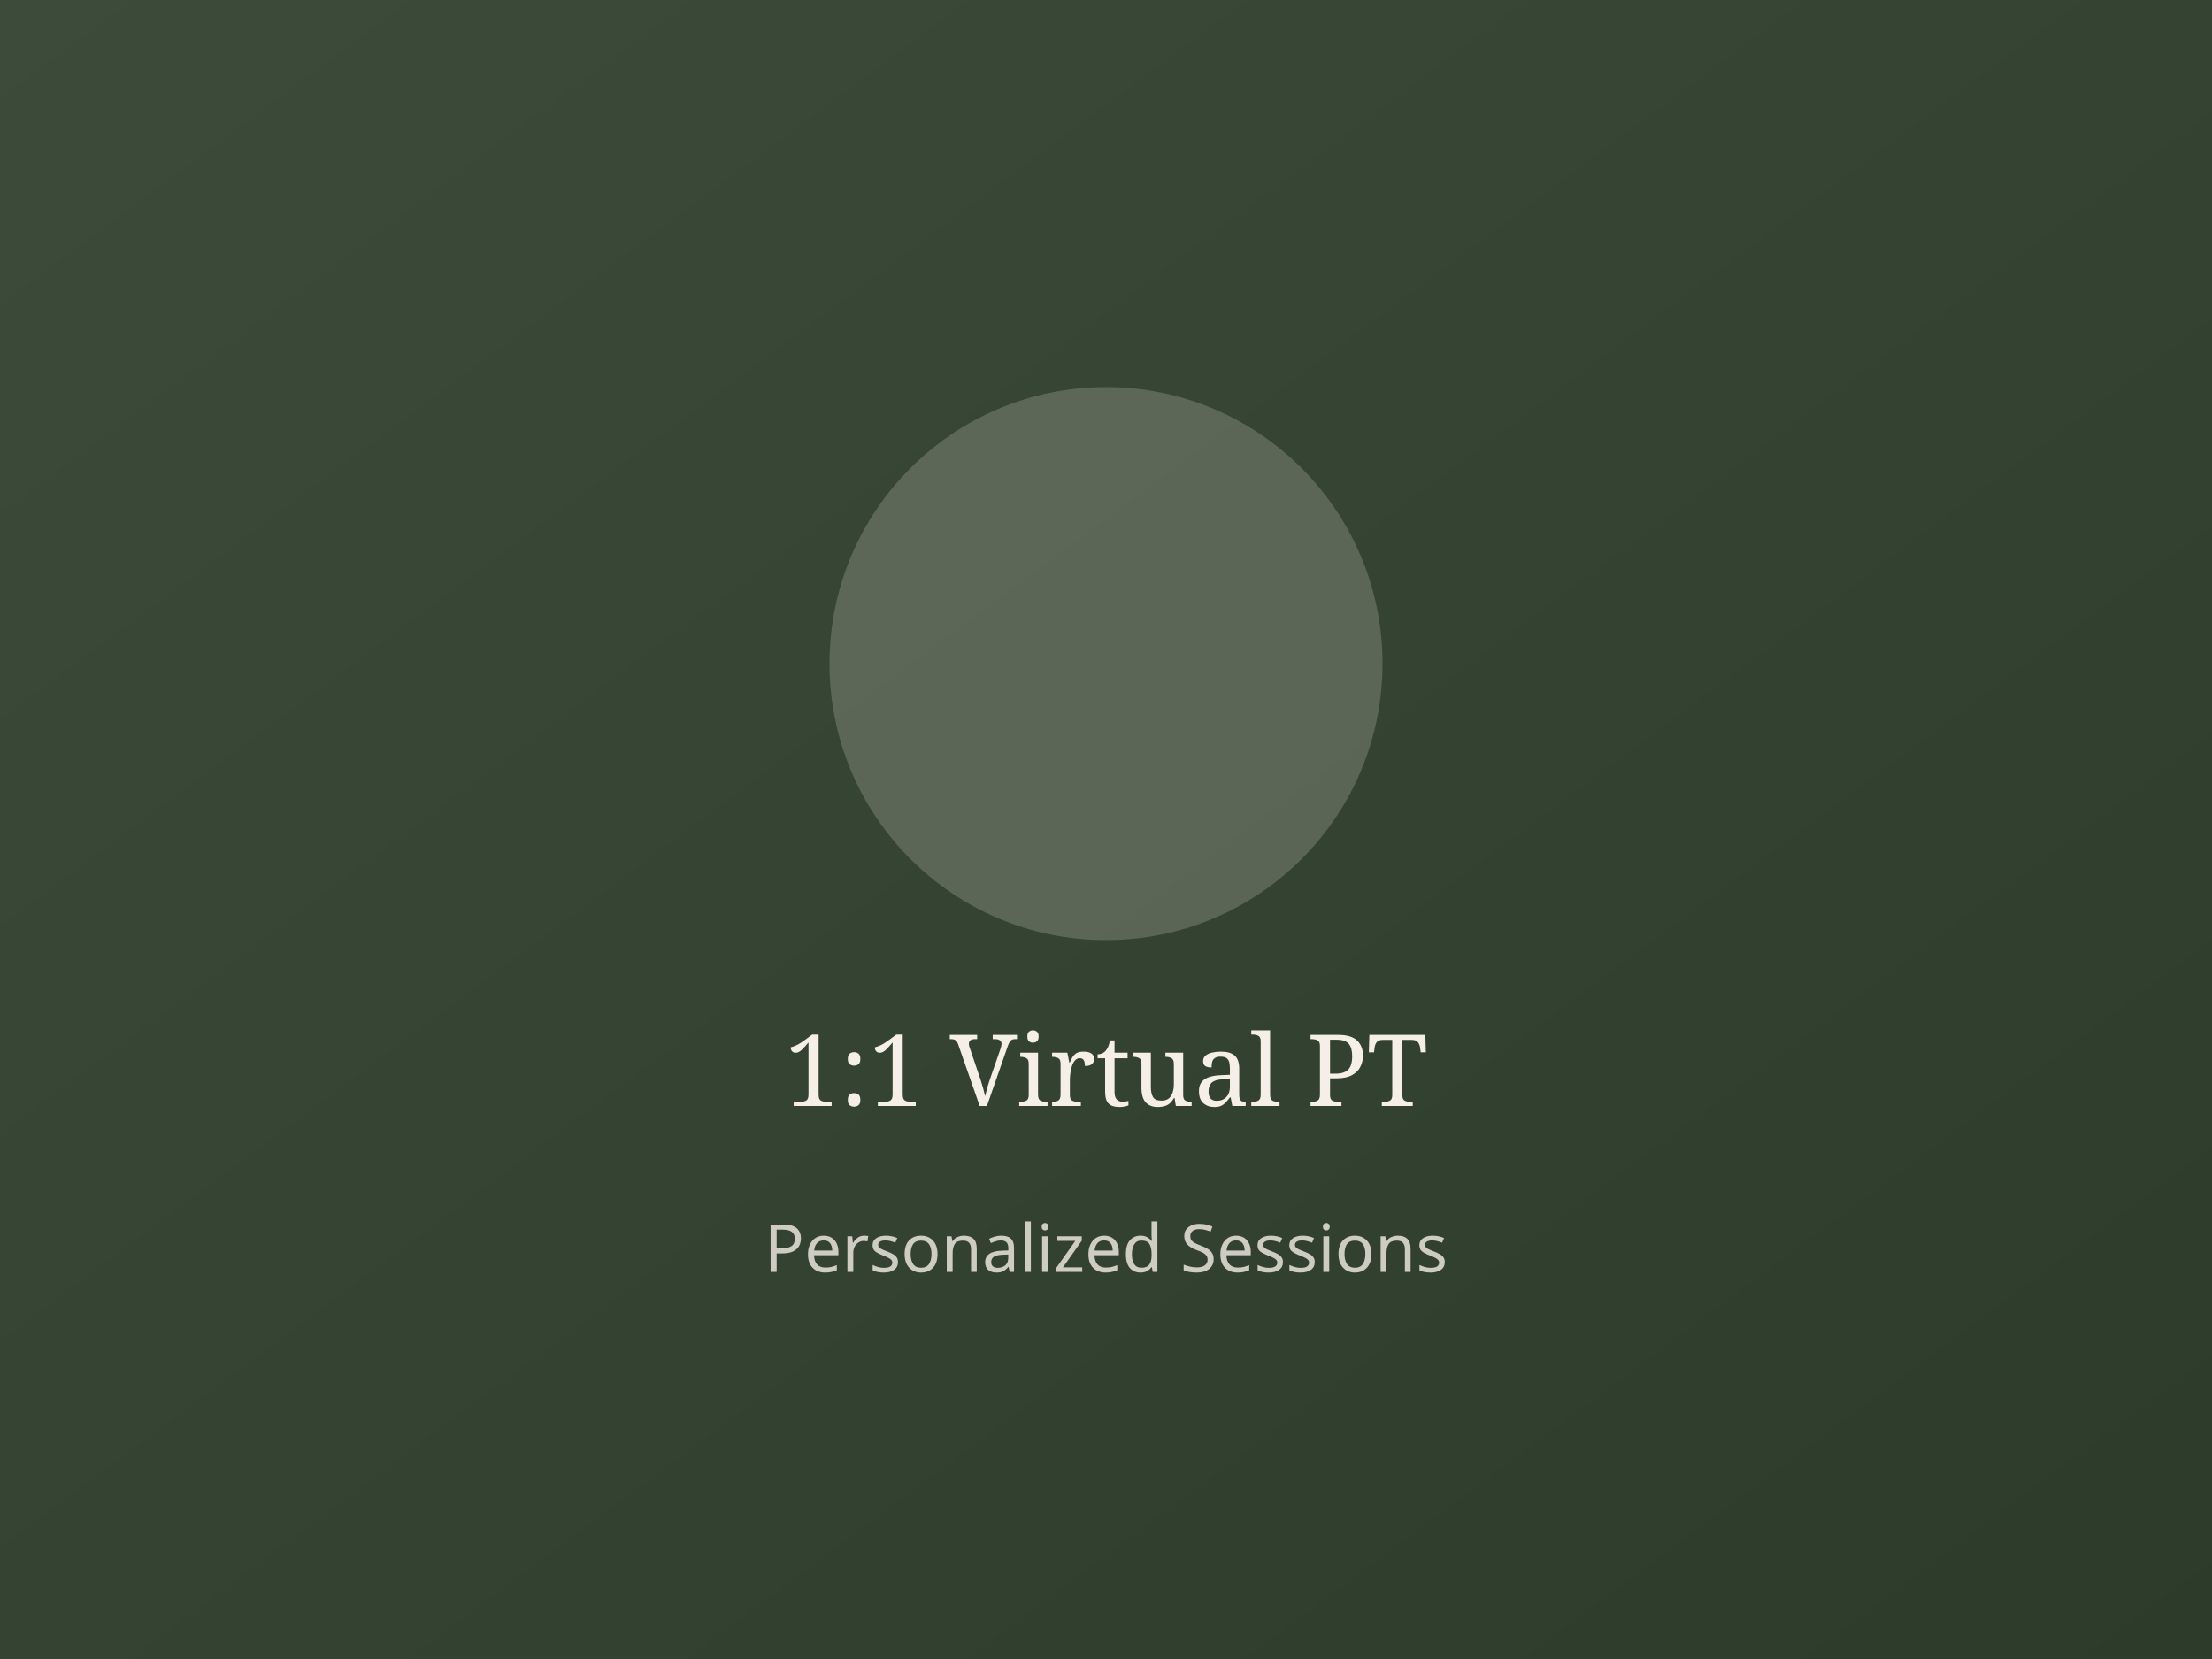
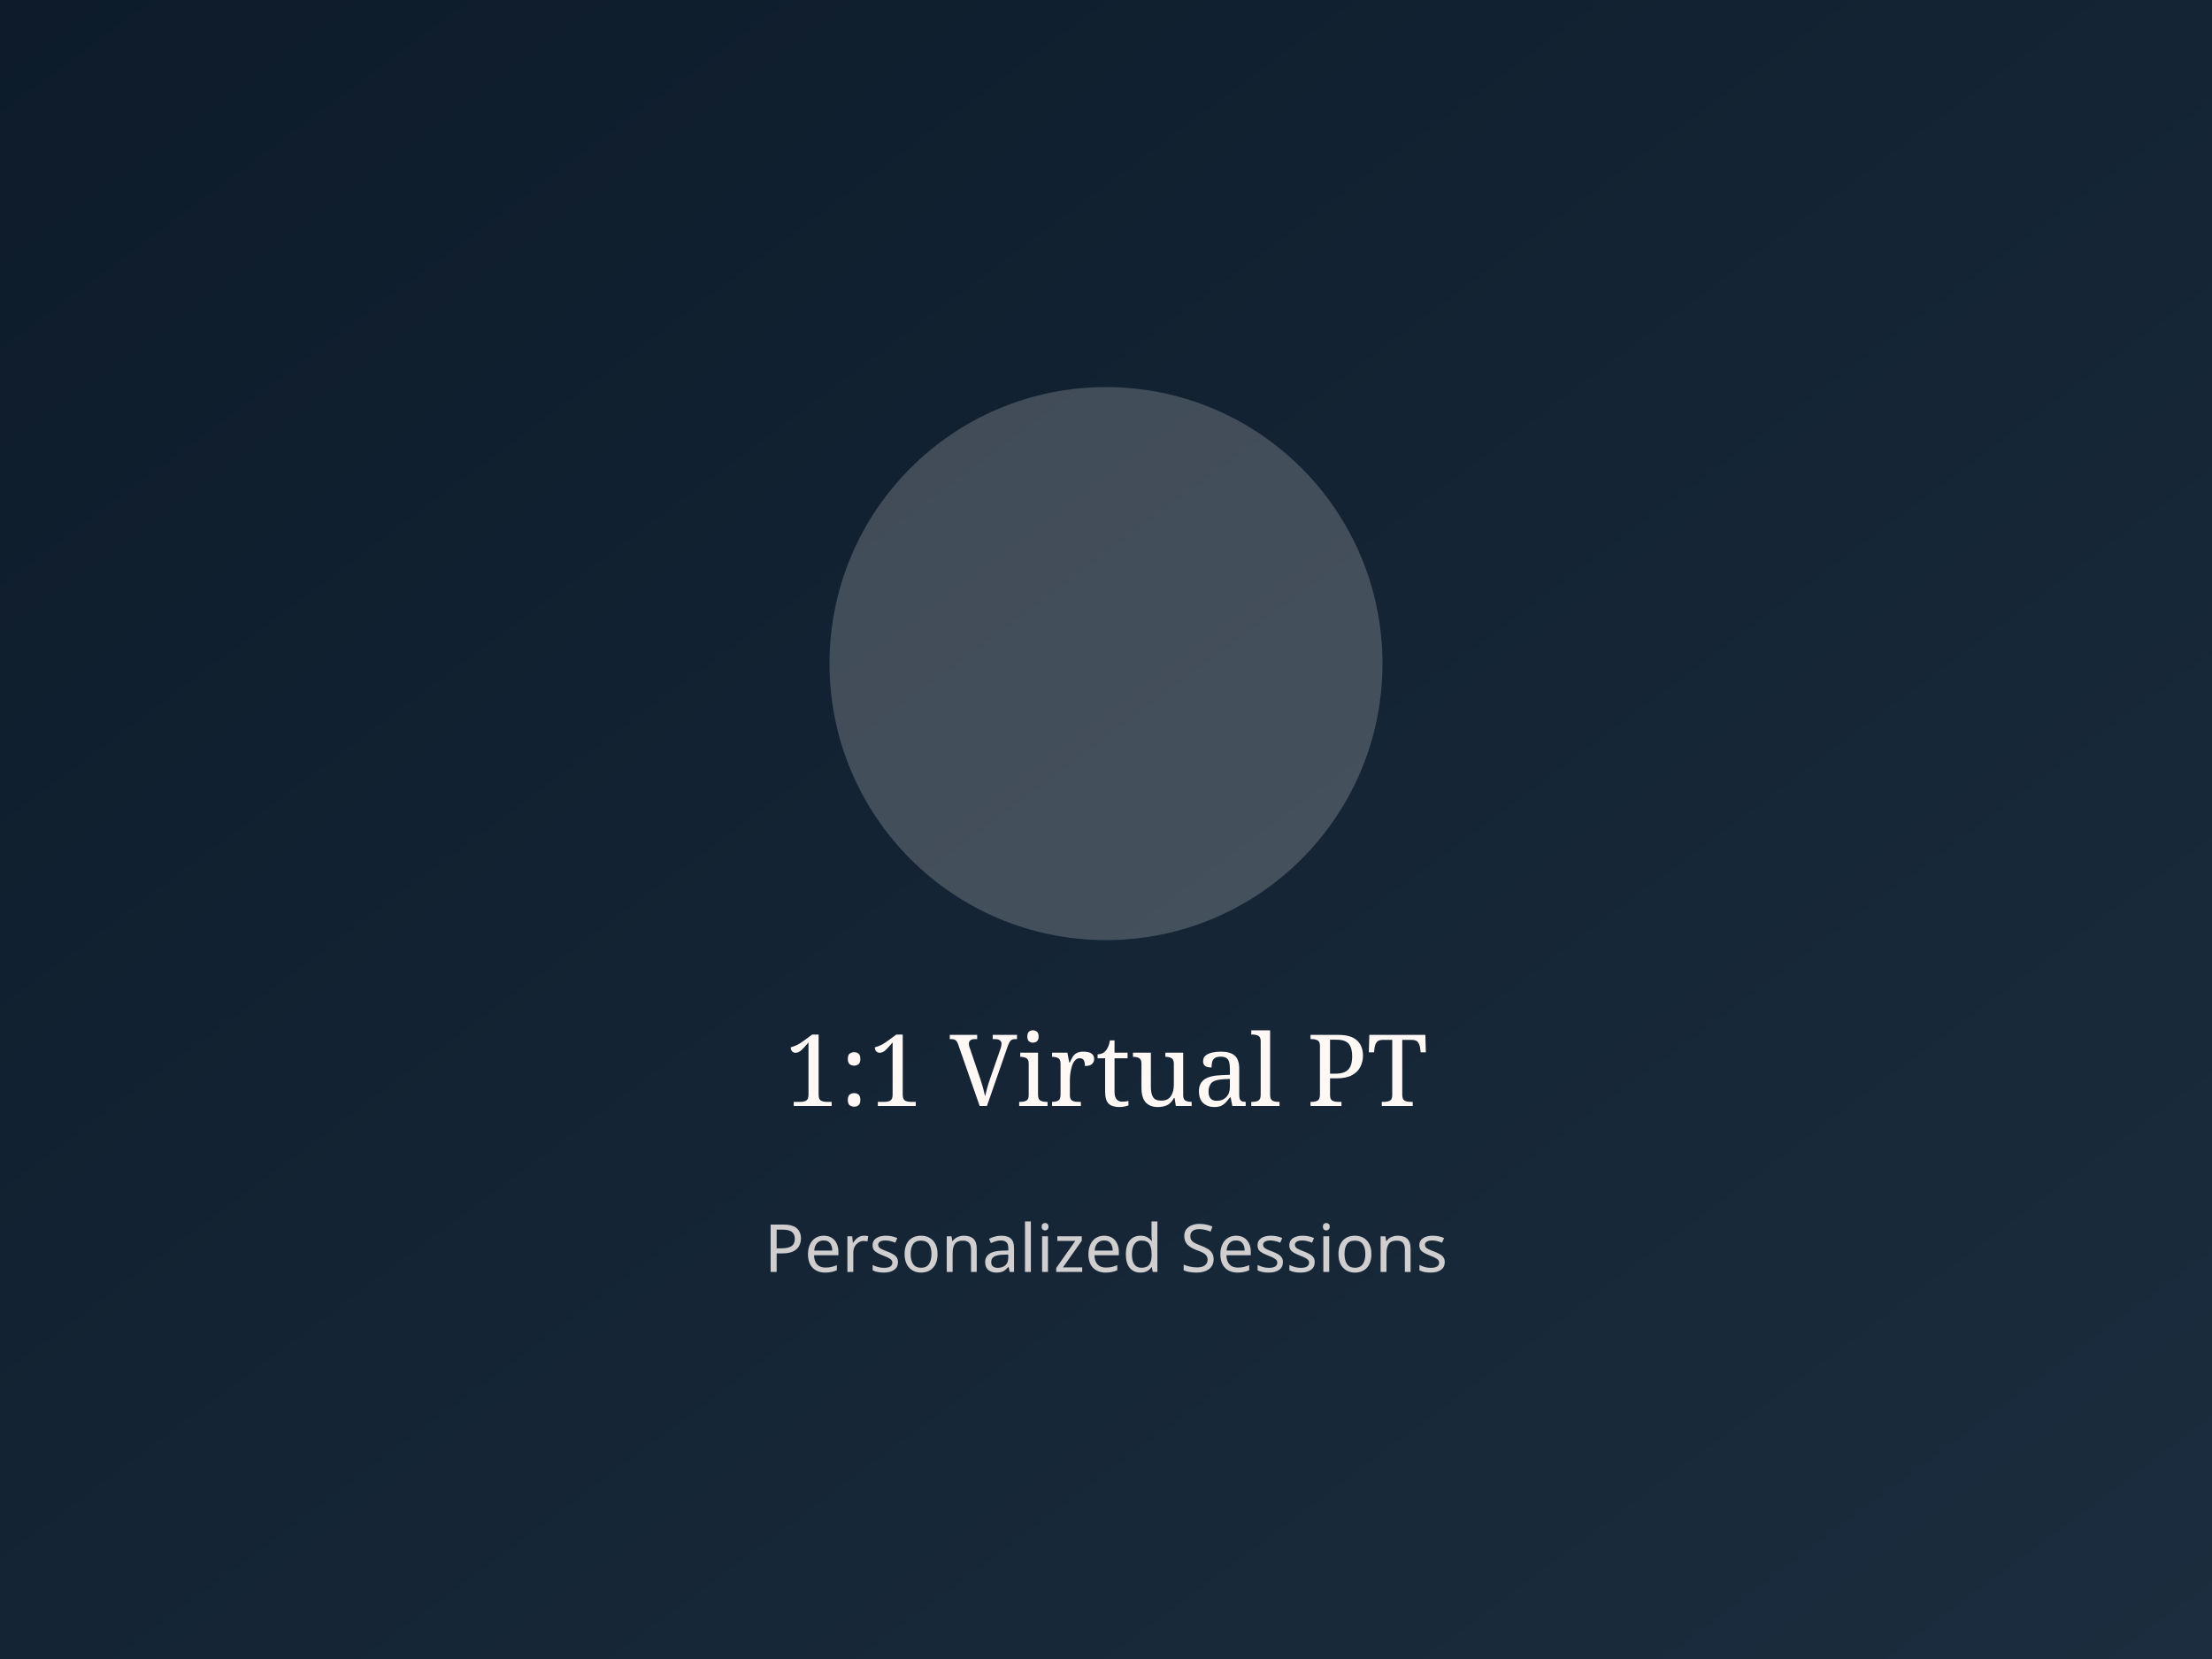
<svg xmlns="http://www.w3.org/2000/svg" width="400" height="300" viewBox="0 0 400 300">
  <defs>
    <linearGradient id="grad3" x1="0%" y1="0%" x2="100%" y2="100%">
-       <stop offset="0%" style="stop-color:#3D4B3A;stop-opacity:1" />
-       <stop offset="100%" style="stop-color:#2D3B2A;stop-opacity:1" />
+       <stop offset="0%" style="stop-color:#0D1B2A;stop-opacity:1" />
+       <stop offset="100%" style="stop-color:#1B2D3E;stop-opacity:1" />
    </linearGradient>
  </defs>
  <rect width="400" height="300" fill="url(#grad3)" />
-   <circle cx="200" cy="120" r="50" fill="#F5EFE7" opacity="0.2" />
-   <text x="200" y="200" text-anchor="middle" font-family="serif" font-size="18" fill="#F5EFE7">1:1 Virtual PT</text>
-   <text x="200" y="230" text-anchor="middle" font-family="sans-serif" font-size="12" fill="#F5EFE7" opacity="0.8">Personalized Sessions</text>
+   <circle cx="200" cy="120" r="50" fill="#FFF8F5" opacity="0.2" />
+   <text x="200" y="200" text-anchor="middle" font-family="serif" font-size="18" fill="#FFF8F5">1:1 Virtual PT</text>
+   <text x="200" y="230" text-anchor="middle" font-family="sans-serif" font-size="12" fill="#FFF8F5" opacity="0.8">Personalized Sessions</text>
</svg>
